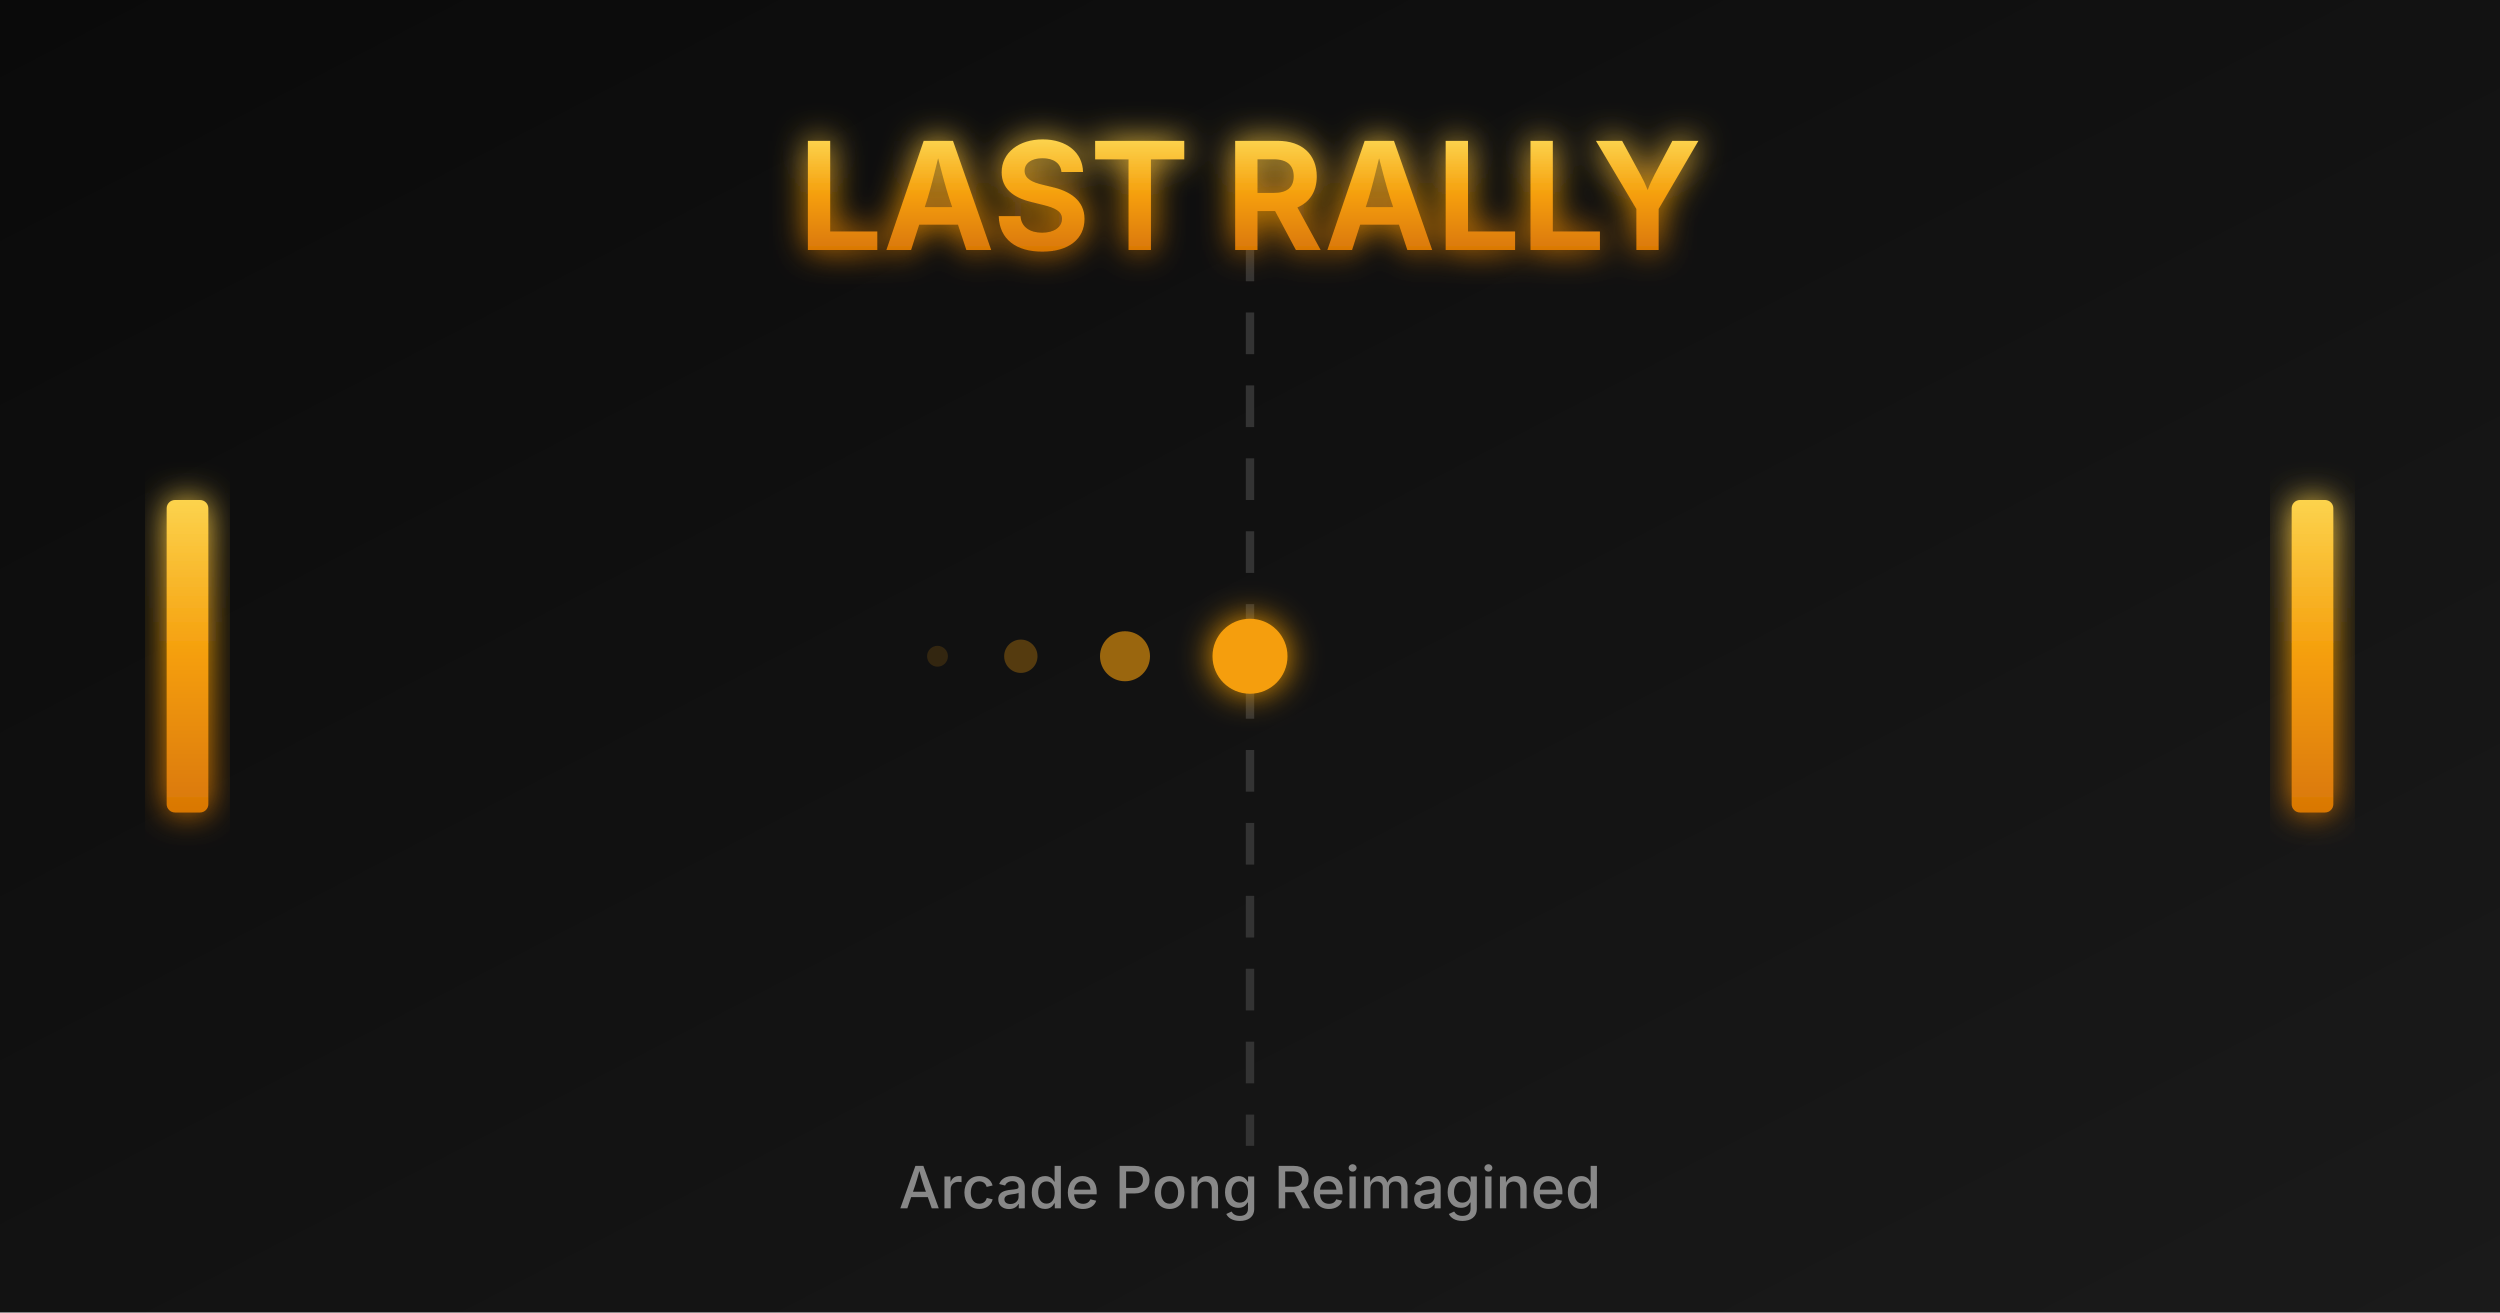
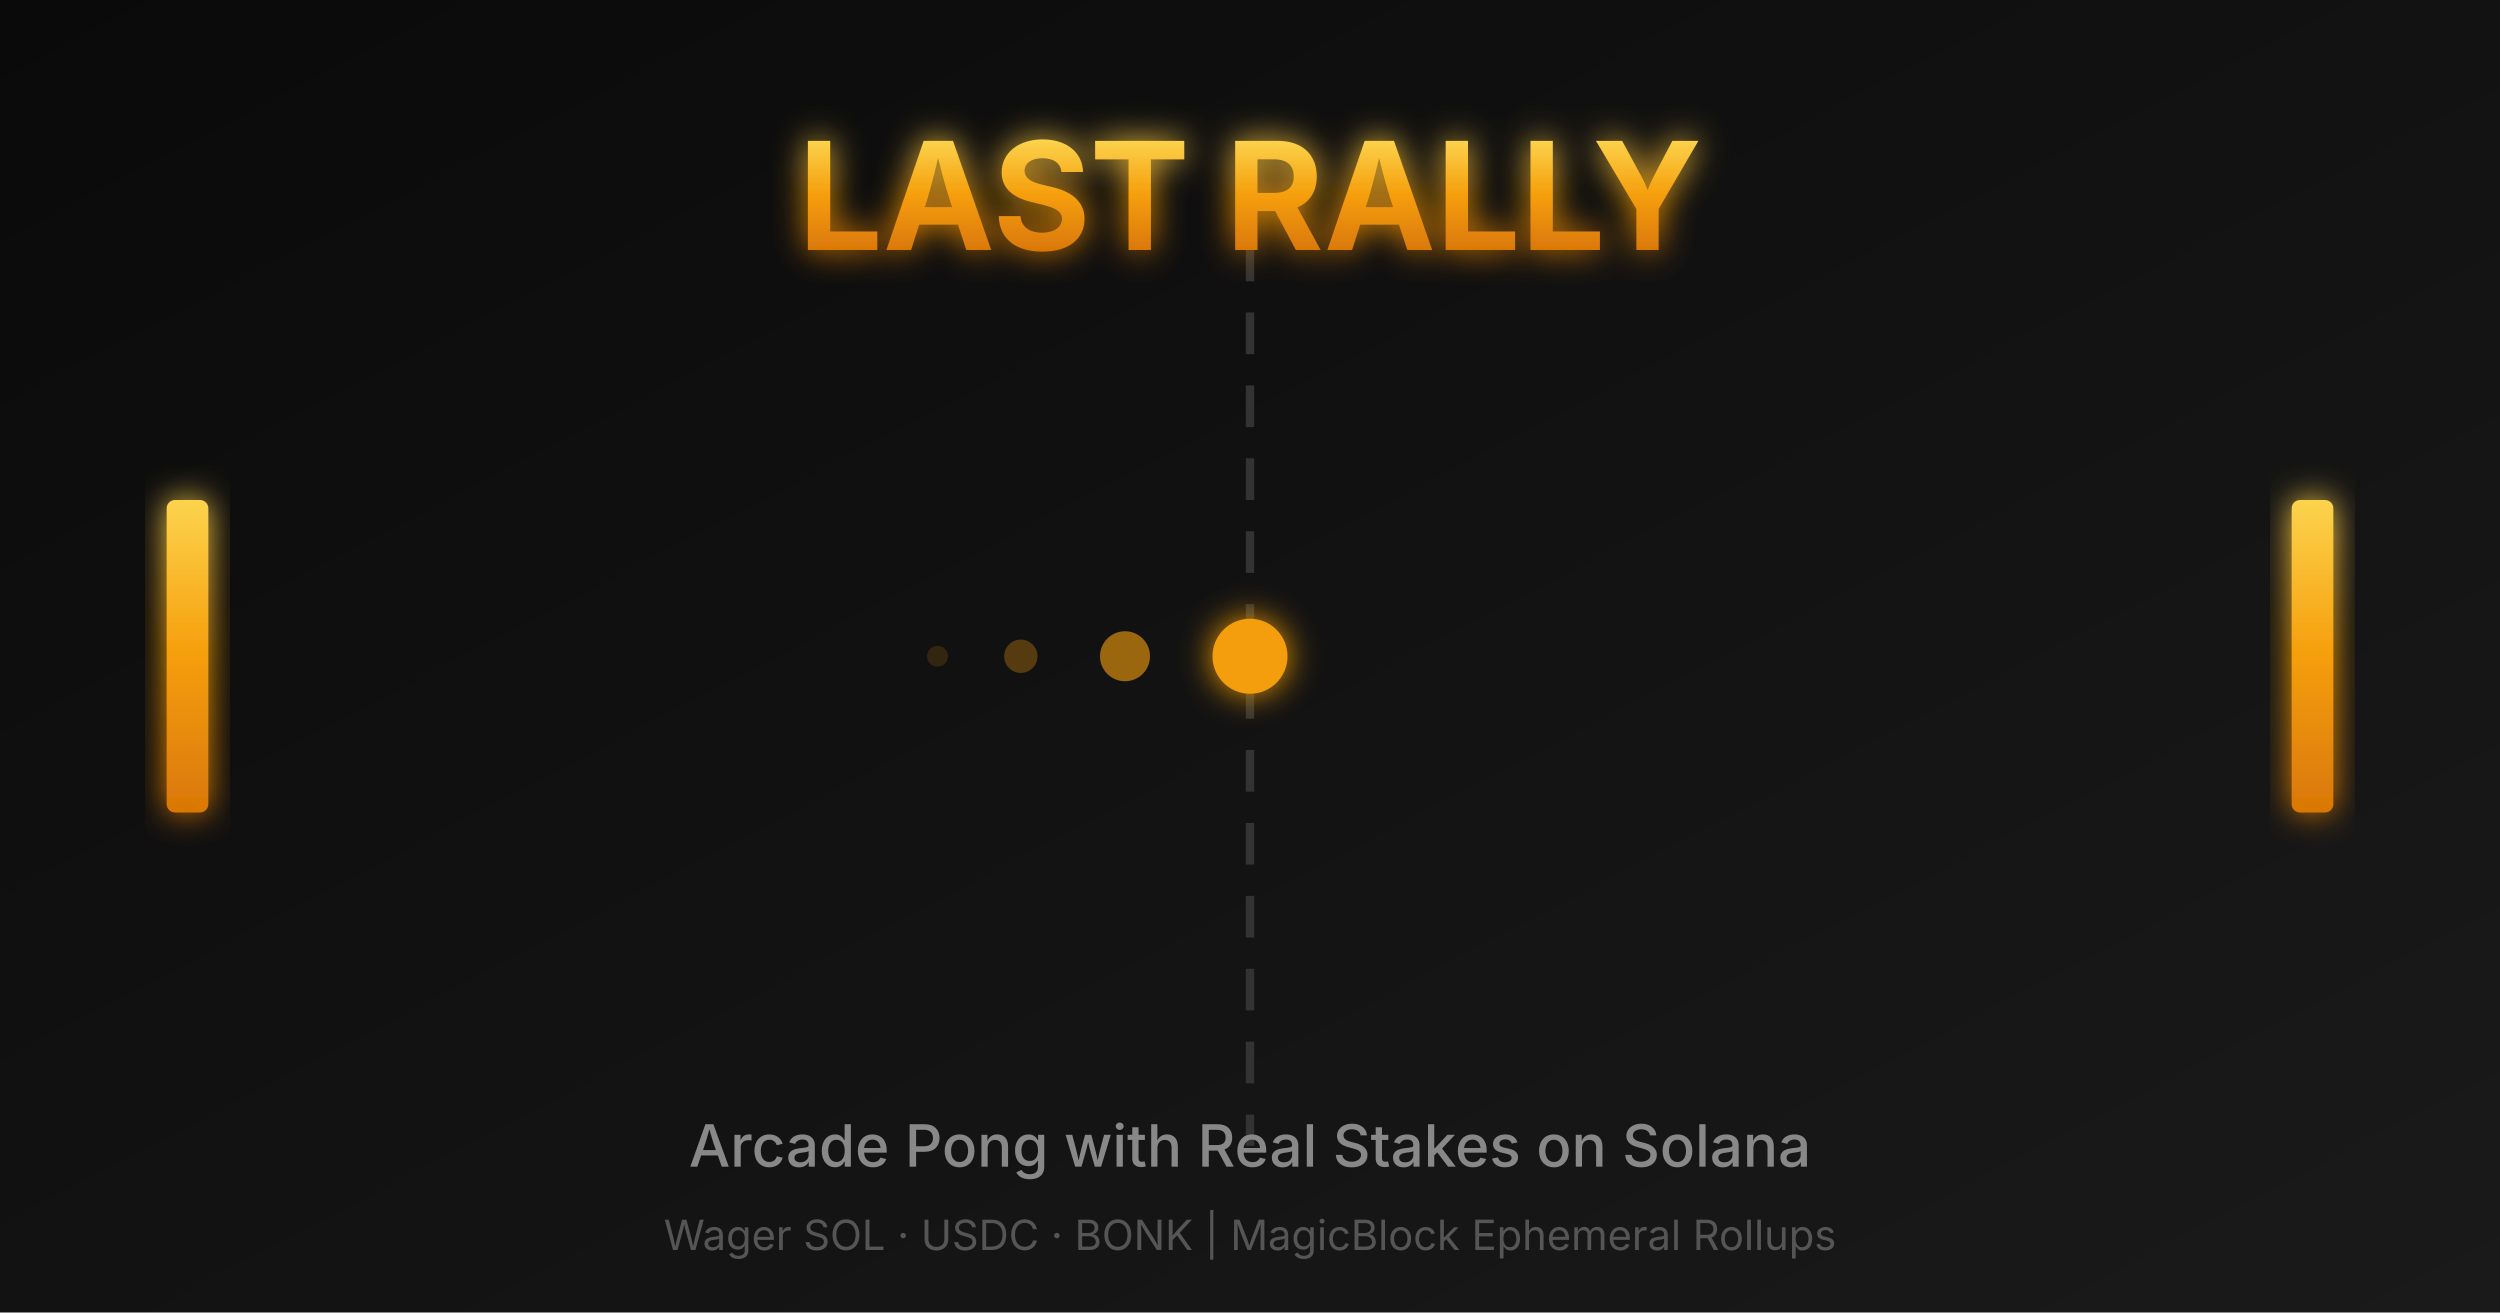
<svg xmlns="http://www.w3.org/2000/svg" width="1200" height="630">
  <defs>
    <linearGradient id="bg" x1="0%" y1="0%" x2="100%" y2="100%">
      <stop offset="0%" style="stop-color:#0A0A0A" />
      <stop offset="100%" style="stop-color:#1A1A1A" />
    </linearGradient>
    <linearGradient id="gold" x1="0%" y1="0%" x2="0%" y2="100%">
      <stop offset="0%" style="stop-color:#FCD34D" />
      <stop offset="50%" style="stop-color:#F59E0B" />
      <stop offset="100%" style="stop-color:#D97706" />
    </linearGradient>
    <filter id="glow" x="-50%" y="-50%" width="200%" height="200%">
      <feGaussianBlur stdDeviation="8" result="blur" />
      <feMerge>
        <feMergeNode in="blur" />
        <feMergeNode in="SourceGraphic" />
      </feMerge>
    </filter>
  </defs>
  <rect width="1200" height="630" fill="url(#bg)" />
  <line x1="600" y1="80" x2="600" y2="550" stroke="#333" stroke-width="4" stroke-dasharray="20,15" />
  <rect x="80" y="240" width="20" height="150" rx="4" fill="url(#gold)" filter="url(#glow)" />
  <rect x="1100" y="240" width="20" height="150" rx="4" fill="url(#gold)" filter="url(#glow)" />
  <circle cx="600" cy="315" r="18" fill="#F59E0B" filter="url(#glow)" />
  <circle cx="540" cy="315" r="12" fill="#F59E0B" opacity="0.6" />
  <circle cx="490" cy="315" r="8" fill="#F59E0B" opacity="0.3" />
  <circle cx="450" cy="315" r="5" fill="#F59E0B" opacity="0.15" />
  <text x="600" y="120" text-anchor="middle" font-family="system-ui, -apple-system, sans-serif" font-size="72" font-weight="700" fill="url(#gold)" filter="url(#glow)">LAST RALLY</text>
-   <text x="600" y="580" text-anchor="middle" font-family="system-ui, -apple-system, sans-serif" font-size="28" font-weight="500" fill="#888">Arcade Pong Reimagined</text>
+   <text x="600" y="560" text-anchor="middle" font-family="system-ui, -apple-system, sans-serif" font-size="28" font-weight="500" fill="#888">Arcade Pong with Real Stakes on Solana</text>
+   <text x="600" y="600" text-anchor="middle" font-family="system-ui, -apple-system, sans-serif" font-size="20" font-weight="400" fill="#555">Wager SOL · USDC · BONK | MagicBlock Ephemeral Rollups</text>
</svg>
